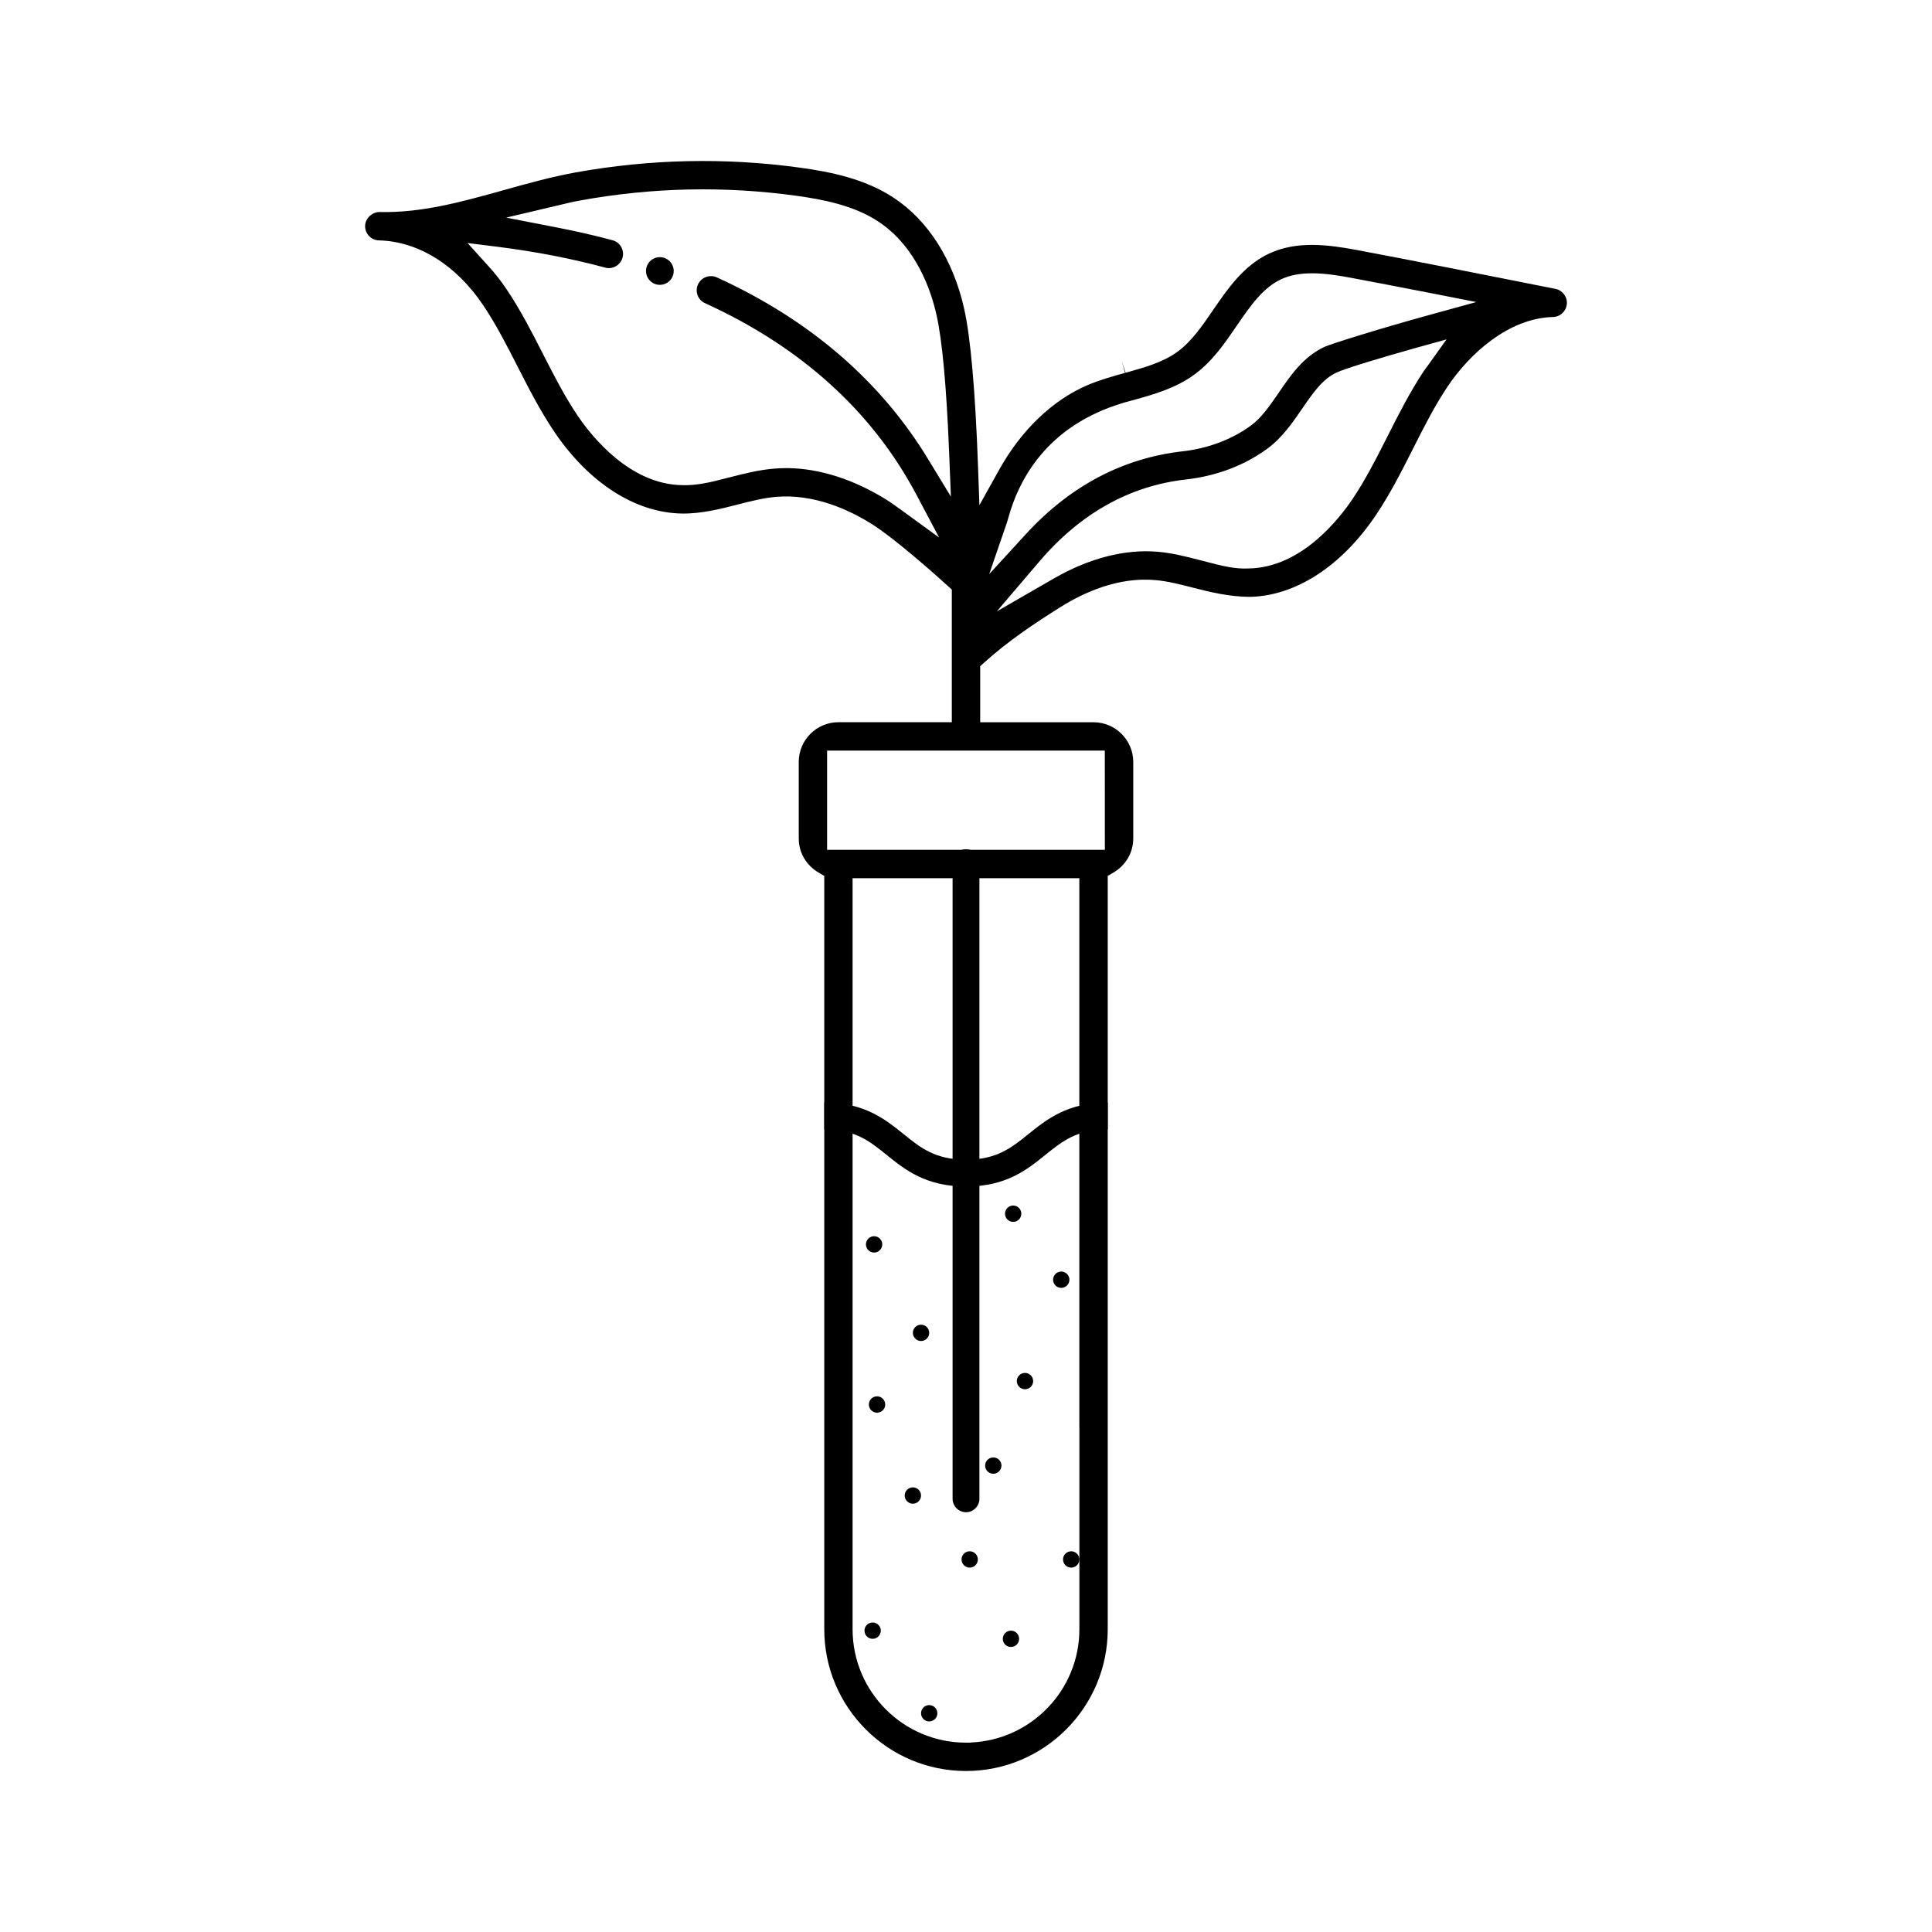
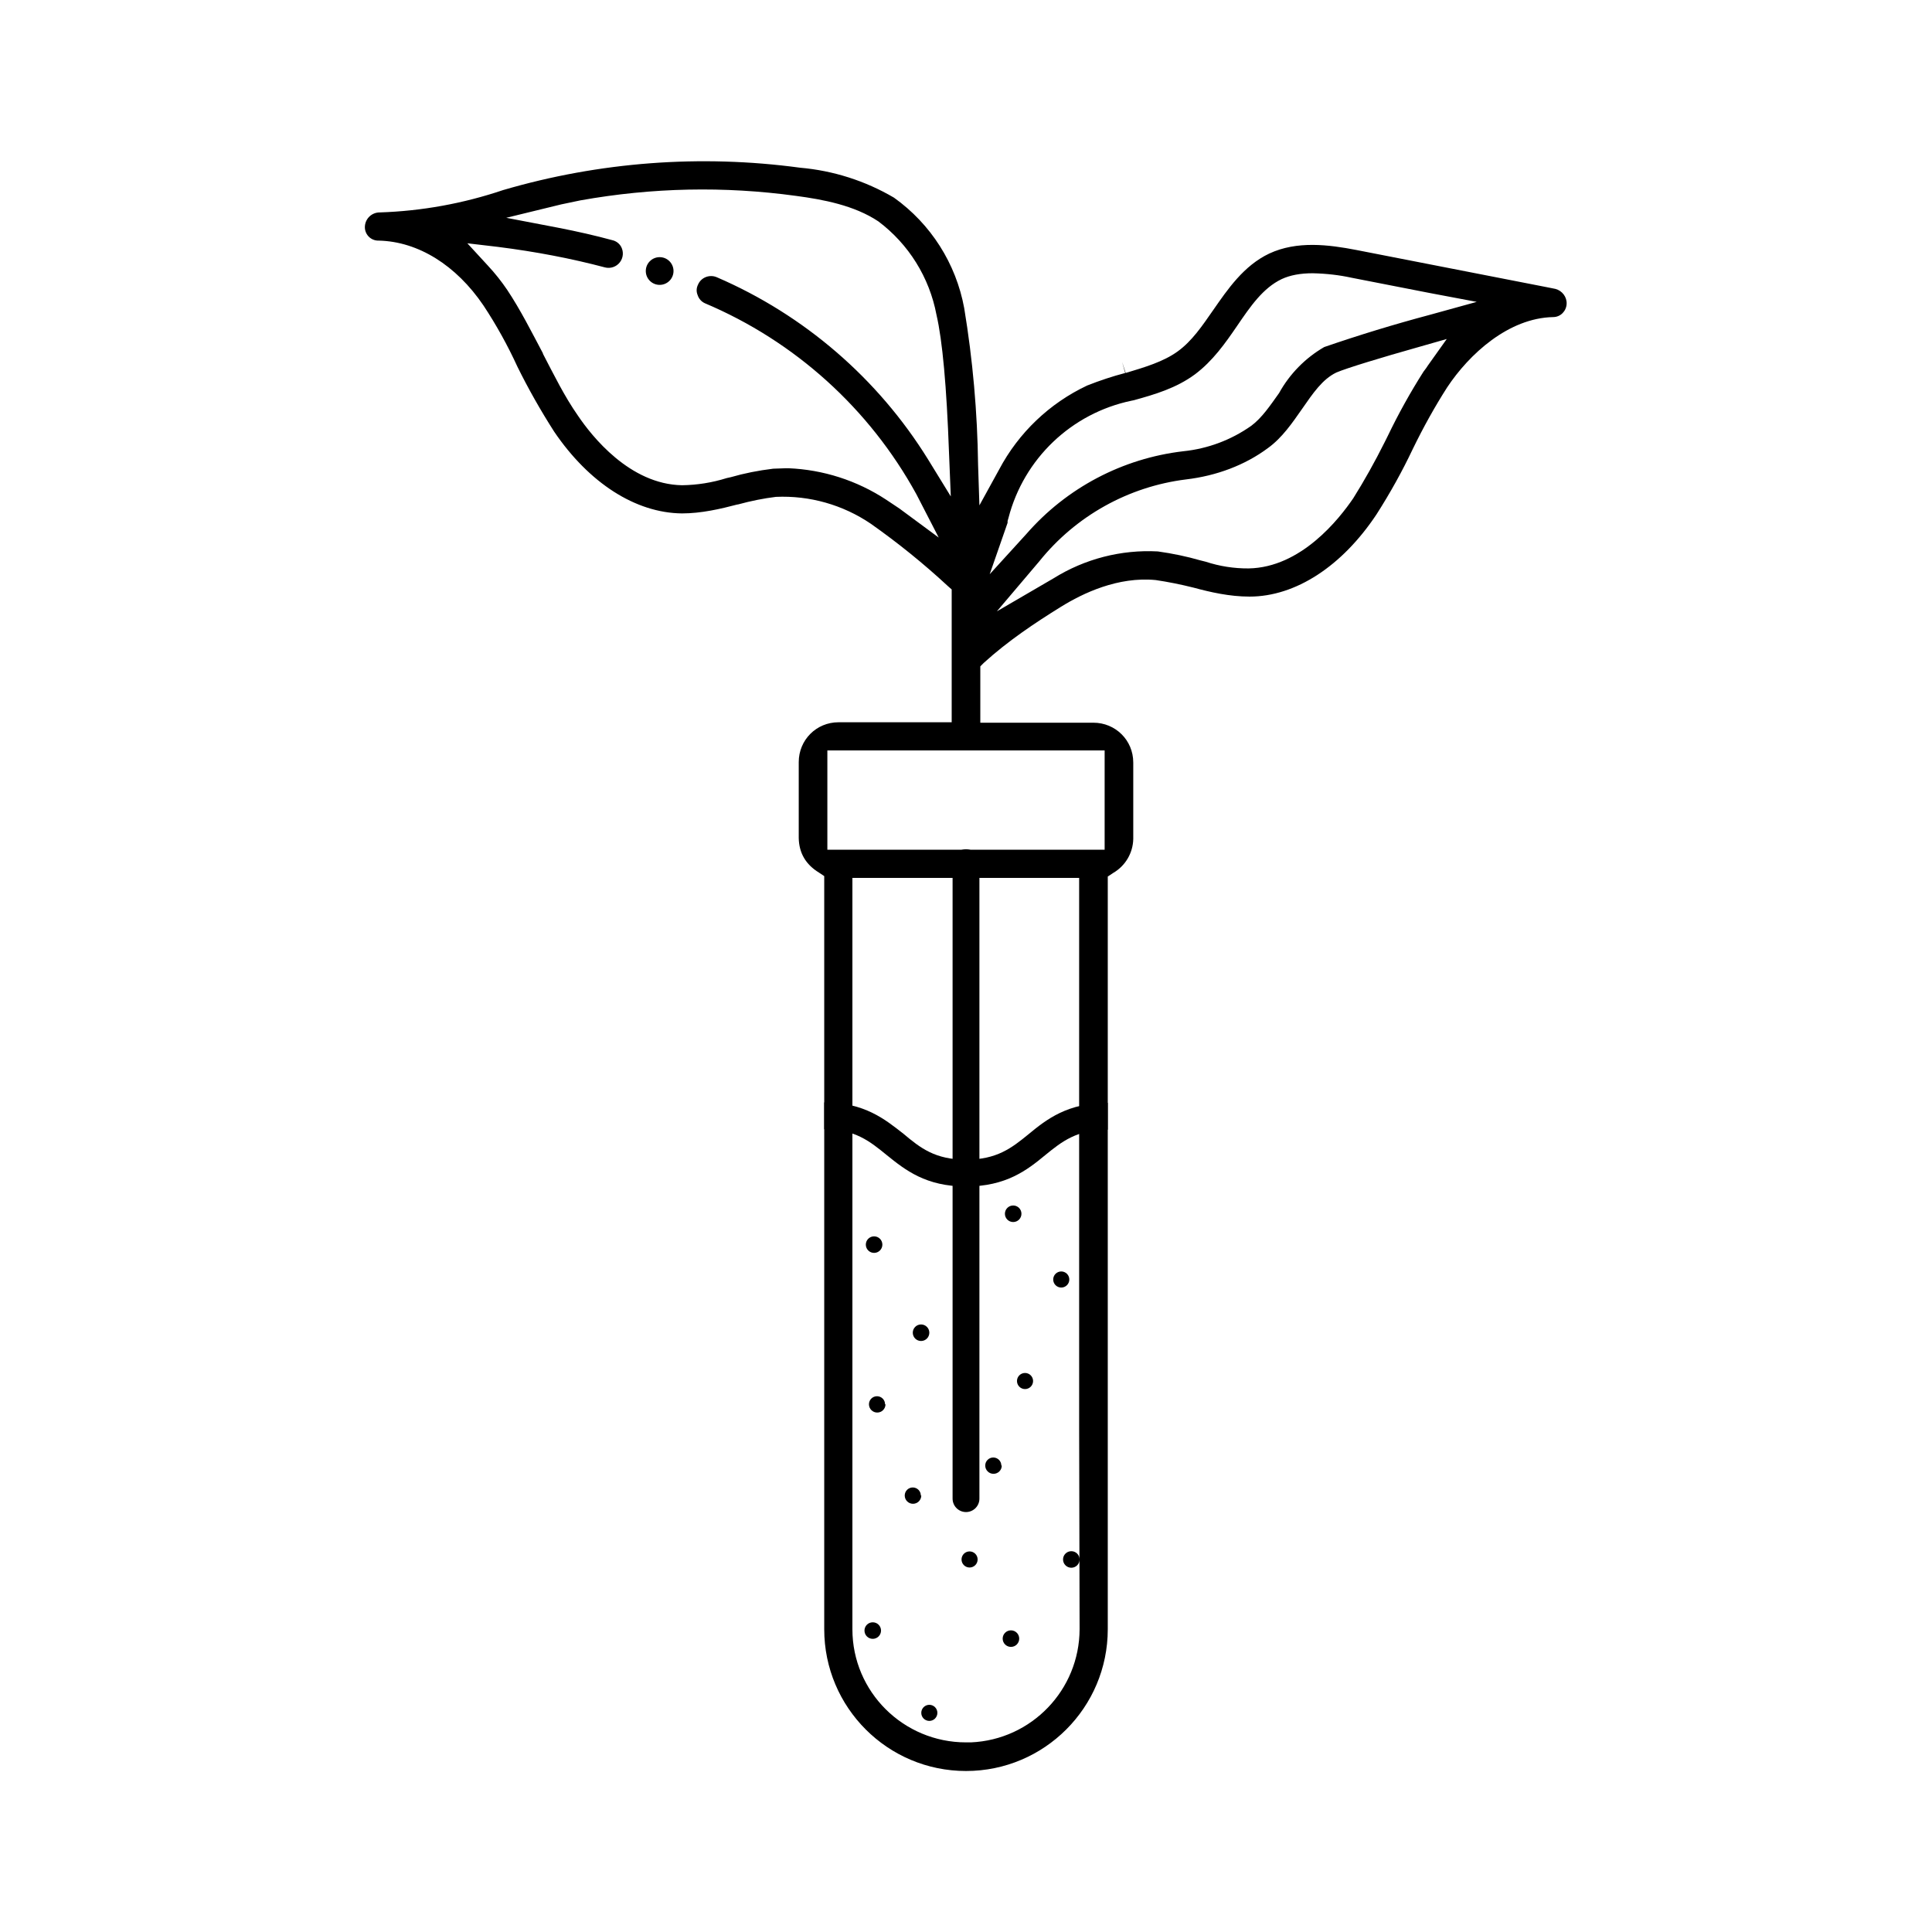
- <svg xmlns="http://www.w3.org/2000/svg" width="432pt" height="432pt" viewBox="0 0 432 432" version="1.2">
-   <g id="surface1">
-     <path style=" stroke:none;fill-rule:nonzero;fill:rgb(0%,0%,0%);fill-opacity:1;" d="M 319.711 70.398 C 307.969 73.629 297.41 76.969 296.148 77.559 C 291.422 79.781 288.609 83.879 285.898 87.859 C 283.941 90.699 282.102 93.398 279.699 95.16 C 275.531 98.23 270.129 100.281 264.48 100.91 C 251.09 102.422 239.281 108.648 229.398 119.422 L 221.191 128.371 L 225.141 116.879 C 225.191 116.75 225.219 116.621 225.262 116.488 C 225.32 116.27 225.379 116.051 225.449 115.84 C 228.039 106.43 234.891 94.27 252.922 89.59 L 253.391 89.469 C 258.078 88.16 262.922 86.809 267.121 83.711 C 271.129 80.762 273.859 76.75 276.512 72.871 C 279.531 68.48 282.328 64.379 286.469 62.441 C 288.398 61.539 290.66 61.109 293.398 61.109 C 296.352 61.109 299.441 61.621 302.109 62.121 C 306.559 62.941 313.41 64.281 319.52 65.461 L 330.102 67.539 Z M 319.27 81.738 C 319.141 81.922 319 82.102 318.871 82.27 C 318.672 82.539 318.48 82.801 318.301 83.07 C 315.18 87.781 312.59 92.941 310.289 97.488 L 310.281 97.5 L 309.578 98.891 C 307.34 103.309 305.16 107.488 302.52 111.449 C 299.41 116.102 290.93 126.941 279.199 127.109 C 276.07 127.281 272.949 126.461 269.648 125.59 L 268.379 125.262 C 265.352 124.48 262.211 123.672 258.93 123.379 C 251.602 122.73 243.539 124.801 235.629 129.359 L 222.898 136.699 L 232.43 125.52 C 241.59 114.789 252.621 108.621 265.191 107.211 C 272.031 106.441 278.352 104.039 283.461 100.262 C 286.699 97.879 289.031 94.48 291.09 91.488 C 293.578 87.859 295.691 84.781 298.84 83.309 C 301.07 82.281 309.43 79.801 316.531 77.809 L 323.449 75.891 Z M 247.039 167.84 L 247.051 190.02 L 184.941 190.02 L 184.941 167.84 Z M 241.352 364.309 C 241.352 377.93 230.551 389.07 217.059 389.629 L 217.039 389.66 L 215.988 389.66 C 202.012 389.66 190.641 378.289 190.641 364.309 L 190.641 196.371 L 241.34 196.371 L 241.34 319.121 L 241.352 319.109 Z M 207.531 102.672 C 196.891 85.141 181 71.461 160.281 62.02 C 158.691 61.301 156.801 62.012 156.07 63.602 C 155.719 64.371 155.691 65.23 155.988 66.02 C 156.281 66.82 156.871 67.449 157.641 67.789 C 179.102 77.57 194.98 91.941 204.859 110.512 L 209.988 120.191 L 201.129 113.75 C 200.172 113.059 199.07 112.27 198.102 111.672 C 190.891 107.211 183.379 104.789 176.301 104.672 L 175.762 104.672 C 174.82 104.672 173.871 104.711 172.922 104.801 C 169.609 105.09 166.43 105.898 163.359 106.68 L 162.52 106.891 C 159.141 107.77 155.93 108.59 152.539 108.48 C 140.809 108.32 132.281 97.559 129.16 92.941 C 126.219 88.578 123.871 83.961 121.379 79.09 L 121.34 79 C 118.91 74.25 116.398 69.34 113.34 64.781 C 112.09 62.91 110.719 61.16 109.129 59.41 L 104.539 54.34 L 111.328 55.191 C 119.738 56.25 127.801 57.809 135.32 59.84 C 136.988 60.309 138.762 59.262 139.199 57.609 C 139.422 56.789 139.309 55.941 138.898 55.199 C 138.469 54.469 137.789 53.941 136.969 53.719 C 133.211 52.711 129.199 51.789 124.699 50.898 L 113.172 48.66 L 125.469 45.762 C 126.879 45.41 128.34 45.07 129.828 44.809 C 145.809 41.91 162.02 41.559 178.02 43.77 C 184.039 44.602 190.941 45.93 196.398 49.539 C 204.91 55.172 208.199 65.02 209.398 70.391 C 210.691 76.09 211.641 86.48 212.23 101.25 L 212.621 111.039 Z M 347.801 64.59 L 345.82 64.199 C 336.449 62.328 313.539 57.781 303.262 55.879 C 297.102 54.738 290.012 53.77 283.77 56.699 C 278.07 59.371 274.461 64.641 271.281 69.281 C 268.809 72.898 266.469 76.301 263.359 78.602 C 260.09 81.012 256.012 82.141 251.68 83.352 L 250.891 80.941 L 251.559 83.379 C 248.762 84.16 245.859 84.961 243.07 86.16 C 235.32 89.5 228.34 96.191 223.422 105.031 L 219 112.961 L 218.672 103.891 C 218.078 87.398 217.012 75.328 215.578 68.988 C 213.129 58.109 207.551 49.32 199.879 44.25 C 193.371 39.941 185.602 38.41 178.871 37.488 C 162.199 35.191 145.309 35.559 128.691 38.559 C 123.16 39.57 117.738 41.078 112.512 42.551 C 103.102 45.172 94.281 47.621 84.898 47.41 L 84.879 47.41 C 83.18 47.41 81.68 48.828 81.641 50.512 C 81.621 51.352 81.941 52.16 82.52 52.77 C 83.102 53.391 83.879 53.73 84.73 53.75 C 93.531 53.969 102.039 59.27 108.07 68.289 C 110.98 72.629 113.398 77.379 115.738 81.969 C 118.219 86.82 120.77 91.828 123.898 96.48 C 131.66 107.988 142.078 114.672 152.488 114.828 C 156.84 114.891 161.129 113.789 164.91 112.828 L 165.031 112.789 C 167.961 112.051 170.711 111.34 173.488 111.102 C 181.961 110.379 189.719 113.93 194.738 117.051 C 200.039 120.352 209.289 128.609 212 131.078 L 212.828 131.828 L 212.828 161.488 L 187.48 161.488 C 182.59 161.488 178.602 165.469 178.602 170.371 L 178.602 187.48 C 178.602 190.641 180.27 193.488 183.051 195.121 L 184.309 195.852 L 184.309 364.309 C 184.309 381.781 198.52 396 216 396 C 233.469 396 247.691 381.781 247.691 364.309 L 247.691 195.852 L 248.949 195.121 C 251.719 193.5 253.398 190.641 253.398 187.488 L 253.398 170.379 C 253.398 165.48 249.41 161.5 244.52 161.5 L 219.172 161.5 L 219.172 148.98 L 219.988 148.23 C 225.391 143.328 231.449 139.301 237.199 135.699 C 242.219 132.551 249.98 128.949 258.359 129.711 C 261.16 129.961 263.93 130.68 266.879 131.441 C 270.59 132.398 274.898 133.422 279.352 133.461 C 289.672 133.309 300.051 126.578 307.789 114.98 C 310.93 110.27 313.48 105.23 315.941 100.359 C 318.379 95.52 320.691 90.949 323.57 86.602 C 328.5 79.16 337.309 71.129 347.27 70.879 C 348.871 70.84 350.172 69.621 350.34 68.031 L 350.352 67.98 C 350.48 66.359 349.391 64.91 347.801 64.59 " />
-     <path style=" stroke:none;fill-rule:nonzero;fill:rgb(0%,0%,0%);fill-opacity:1;" d="M 216 265.305 C 207.02 265.305 202.371 261.559 198.27 258.254 C 194.465 255.18 191.172 252.531 184.309 252.531 L 184.309 246.531 C 193.293 246.531 197.938 250.277 202.039 253.582 C 205.848 256.656 209.137 259.305 216 259.305 C 222.863 259.305 226.152 256.656 229.961 253.582 C 234.062 250.277 238.711 246.531 247.691 246.531 L 247.691 252.531 C 240.824 252.531 237.535 255.18 233.727 258.254 C 229.629 261.559 224.98 265.305 216 265.305 " />
-     <path style="fill:none;stroke-width:6;stroke-linecap:round;stroke-linejoin:miter;stroke:rgb(0%,0%,0%);stroke-opacity:1;stroke-miterlimit:10;" d="M 0 -0.001 L 0 -142.243 " transform="matrix(1,0,0,-1,216,192.89)" />
-     <path style=" stroke:none;fill-rule:evenodd;fill:rgb(0%,0%,0%);fill-opacity:1;" d="M 228.371 271.391 C 228.371 272.398 227.555 273.215 226.547 273.215 C 225.539 273.215 224.723 272.398 224.723 271.391 C 224.723 270.383 225.539 269.562 226.547 269.562 C 227.555 269.562 228.371 270.383 228.371 271.391 " />
-     <path style=" stroke:none;fill-rule:evenodd;fill:rgb(0%,0%,0%);fill-opacity:1;" d="M 239.125 286.148 C 239.125 287.156 238.309 287.973 237.297 287.973 C 236.289 287.973 235.473 287.156 235.473 286.148 C 235.473 285.141 236.289 284.32 237.297 284.32 C 238.309 284.32 239.125 285.141 239.125 286.148 " />
-     <path style=" stroke:none;fill-rule:evenodd;fill:rgb(0%,0%,0%);fill-opacity:1;" d="M 231.016 308.816 C 231.016 309.824 230.199 310.641 229.188 310.641 C 228.18 310.641 227.363 309.824 227.363 308.816 C 227.363 307.805 228.18 306.988 229.188 306.988 C 230.199 306.988 231.016 307.805 231.016 308.816 " />
-     <path style=" stroke:none;fill-rule:evenodd;fill:rgb(0%,0%,0%);fill-opacity:1;" d="M 223.93 327.707 C 223.93 328.715 223.113 329.535 222.105 329.535 C 221.098 329.535 220.277 328.715 220.277 327.707 C 220.277 326.699 221.098 325.883 222.105 325.883 C 223.113 325.883 223.93 326.699 223.93 327.707 " />
-     <path style=" stroke:none;fill-rule:evenodd;fill:rgb(0%,0%,0%);fill-opacity:1;" d="M 241.352 348.699 C 241.352 349.707 240.531 350.523 239.523 350.523 C 238.516 350.523 237.699 349.707 237.699 348.699 C 237.699 347.691 238.516 346.871 239.523 346.871 C 240.531 346.871 241.352 347.691 241.352 348.699 " />
-     <path style=" stroke:none;fill-rule:evenodd;fill:rgb(0%,0%,0%);fill-opacity:1;" d="M 218.648 348.699 C 218.648 349.707 217.832 350.523 216.824 350.523 C 215.816 350.523 215 349.707 215 348.699 C 215 347.691 215.816 346.871 216.824 346.871 C 217.832 346.871 218.648 347.691 218.648 348.699 " />
-     <path style=" stroke:none;fill-rule:evenodd;fill:rgb(0%,0%,0%);fill-opacity:1;" d="M 227.879 366.445 C 227.879 367.453 227.062 368.27 226.055 368.27 C 225.047 368.27 224.227 367.453 224.227 366.445 C 224.227 365.438 225.047 364.617 226.055 364.617 C 227.062 364.617 227.879 365.438 227.879 366.445 " />
-     <path style=" stroke:none;fill-rule:evenodd;fill:rgb(0%,0%,0%);fill-opacity:1;" d="M 205.945 334.402 C 205.945 335.41 205.129 336.23 204.121 336.23 C 203.113 336.23 202.293 335.41 202.293 334.402 C 202.293 333.395 203.113 332.578 204.121 332.578 C 205.129 332.578 205.945 333.395 205.945 334.402 " />
-     <path style=" stroke:none;fill-rule:evenodd;fill:rgb(0%,0%,0%);fill-opacity:1;" d="M 197.934 314.051 C 197.934 315.059 197.113 315.875 196.105 315.875 C 195.098 315.875 194.281 315.059 194.281 314.051 C 194.281 313.043 195.098 312.223 196.105 312.223 C 197.113 312.223 197.934 313.043 197.934 314.051 " />
-     <path style=" stroke:none;fill-rule:evenodd;fill:rgb(0%,0%,0%);fill-opacity:1;" d="M 207.773 298.027 C 207.773 299.035 206.953 299.855 205.945 299.855 C 204.938 299.855 204.121 299.035 204.121 298.027 C 204.121 297.02 204.938 296.203 205.945 296.203 C 206.953 296.203 207.773 297.02 207.773 298.027 " />
-     <path style=" stroke:none;fill-rule:evenodd;fill:rgb(0%,0%,0%);fill-opacity:1;" d="M 197.277 278.25 C 197.277 279.258 196.461 280.074 195.453 280.074 C 194.445 280.074 193.625 279.258 193.625 278.25 C 193.625 277.242 194.445 276.422 195.453 276.422 C 196.461 276.422 197.277 277.242 197.277 278.25 " />
-     <path style=" stroke:none;fill-rule:evenodd;fill:rgb(0%,0%,0%);fill-opacity:1;" d="M 196.953 364.617 C 196.953 365.625 196.137 366.445 195.125 366.445 C 194.117 366.445 193.301 365.625 193.301 364.617 C 193.301 363.609 194.117 362.793 195.125 362.793 C 196.137 362.793 196.953 363.609 196.953 364.617 " />
-     <path style=" stroke:none;fill-rule:evenodd;fill:rgb(0%,0%,0%);fill-opacity:1;" d="M 209.598 383.09 C 209.598 384.098 208.781 384.914 207.773 384.914 C 206.766 384.914 205.945 384.098 205.945 383.09 C 205.945 382.078 206.766 381.262 207.773 381.262 C 208.781 381.262 209.598 382.078 209.598 383.09 " />
-     <path style=" stroke:none;fill-rule:nonzero;fill:rgb(0%,0%,0%);fill-opacity:1;" d="M 150.641 60.594 C 150.641 62.305 149.254 63.691 147.543 63.691 C 145.836 63.691 144.449 62.305 144.449 60.594 C 144.449 58.887 145.836 57.5 147.543 57.5 C 149.254 57.5 150.641 58.887 150.641 60.594 " />
-   </g>
+ <svg xmlns="http://www.w3.org/2000/svg" viewBox="0 0 432 432">
+   <path fill="currentColor" d="M319.7 70.4a346 346 0 0 0-23.6 7.2A27 27 0 0 0 286 87.9c-2 2.8-3.8 5.5-6.2 7.3a32 32 0 0 1-15.2 5.7 55 55 0 0 0-35.1 18.5l-8.2 9 4-11.5v-.4l.2-.7A36 36 0 0 1 253 89.6l.5-.1c4.7-1.3 9.5-2.7 13.7-5.8 4-3 6.8-7 9.4-10.8 3-4.4 5.8-8.5 10-10.5q2.8-1.3 6.9-1.3 4.6.1 8.7 1l17.4 3.4 10.6 2Zm-.4 11.3-.4.6-.6.8a139 139 0 0 0-8 14.4l-.7 1.4q-3.3 6.6-7 12.5c-3.2 4.7-11.7 15.5-23.4 15.7a30 30 0 0 1-9.6-1.5l-1.2-.3q-4.5-1.3-9.5-2a40 40 0 0 0-23.3 6l-12.7 7.4 9.5-11.2a50 50 0 0 1 32.8-18.3c6.8-.8 13.2-3.2 18.3-7 3.2-2.3 5.5-5.7 7.6-8.7 2.5-3.6 4.6-6.7 7.7-8.2 2.3-1 10.6-3.5 17.7-5.5l7-2ZM247 167.8V190h-62v-22.2Zm-5.6 196.5a25.4 25.4 0 0 1-24.3 25.3H216c-14 0-25.4-11.3-25.4-25.3v-168h50.7v122.8Zm-33.9-261.6A104 104 0 0 0 160.3 62c-1.6-.7-3.5 0-4.2 1.6q-.6 1.2-.1 2.4a3 3 0 0 0 1.6 1.8 97 97 0 0 1 47.3 42.7l5 9.7-8.8-6.5-3-2a43 43 0 0 0-21.8-7h-.5l-2.9.1q-5 .6-9.5 1.9l-.9.2a35 35 0 0 1-10 1.6c-11.7-.2-20.2-11-23.3-15.6-3-4.3-5.3-9-7.8-13.8V79c-2.5-4.7-5-9.7-8-14.2a45 45 0 0 0-4.3-5.4l-4.6-5 6.8.8q12.7 1.6 24 4.6a3.2 3.2 0 0 0 3.6-4.6 3 3 0 0 0-2-1.5q-5.5-1.5-12.2-2.8l-11.5-2.2 12.3-3 4.3-.9q24.1-4.3 48.2-1c6 .8 13 2.1 18.4 5.7a34 34 0 0 1 13 20.9q2 8.6 2.8 30.8l.4 9.8Zm140.3-38.1-2-.4-42.5-8.3c-6.2-1.2-13.3-2.1-19.5.8-5.7 2.7-9.3 8-12.5 12.6-2.5 3.6-4.8 7-8 9.3s-7.3 3.5-11.6 4.8l-.8-2.5.7 2.5q-4.2 1.1-8.5 2.8a43 43 0 0 0-19.7 18.8l-4.4 8-.3-9.1a233 233 0 0 0-3.1-35 39 39 0 0 0-15.7-24.7 50 50 0 0 0-21-6.7 160 160 0 0 0-66.4 5 96 96 0 0 1-27.6 5 3.3 3.3 0 0 0-3.3 3 3 3 0 0 0 3.1 3.3c8.8.2 17.3 5.5 23.4 14.5q4.3 6.5 7.6 13.7 3.6 7.3 8.2 14.5c7.8 11.5 18.2 18.2 28.6 18.3 4.3 0 8.6-1 12.4-2h.1q4.4-1.2 8.5-1.7a35 35 0 0 1 21.2 6 166 166 0 0 1 17.3 14l.8.7v29.7h-25.3c-5 0-8.9 4-8.9 8.9v17q.1 5 4.5 7.7l1.2.8v168.4a31.7 31.7 0 0 0 63.4 0V196l1.2-.8a9 9 0 0 0 4.5-7.6v-17.1c0-5-4-8.9-8.9-8.9h-25.3V149l.8-.8c5.4-4.9 11.4-8.9 17.2-12.5 5-3.1 12.8-6.8 21.2-6q4.1.6 8.5 1.7c3.7 1 8 2 12.5 2 10.3 0 20.7-6.8 28.4-18.4q4.6-7.2 8.1-14.6 3.6-7.4 7.7-13.8c4.9-7.4 13.7-15.5 23.7-15.7 1.6 0 2.9-1.3 3-2.9s-1-3-2.5-3.4" />
+   <path fill="currentColor" d="M216 265.3c-9 0-13.6-3.7-17.7-7-3.8-3.1-7.1-5.8-14-5.8v-6c9 0 13.6 3.8 17.7 7 3.8 3.2 7.1 5.8 14 5.8s10.2-2.6 14-5.7c4-3.3 8.7-7 17.7-7v6c-6.9 0-10.2 2.6-14 5.7-4 3.3-8.7 7-17.7 7" />
+   <path fill="none" stroke="currentColor" stroke-linecap="round" stroke-miterlimit="10" stroke-width="6" d="M216 192.9v142.2" />
+   <path fill="currentColor" fill-rule="evenodd" d="M228.4 271.4a1.8 1.8 0 1 1-3.7 0 1.8 1.8 0 0 1 3.7 0m10.7 14.7a1.8 1.8 0 1 1-3.6 0 1.8 1.8 0 0 1 3.6 0m-8.1 22.7a1.8 1.8 0 1 1-3.6 0 1.8 1.8 0 0 1 3.6 0m-7 18.9a1.8 1.8 0 1 1-3.7 0 1.8 1.8 0 0 1 3.6 0m17.5 21a1.8 1.8 0 1 1-3.7 0 1.8 1.8 0 0 1 3.7 0m-22.8 0a1.8 1.8 0 1 1-3.6 0 1.8 1.8 0 0 1 3.6 0m9.3 17.7a1.8 1.8 0 1 1-3.7 0 1.8 1.8 0 0 1 3.7 0m-21.9-32a1.8 1.8 0 1 1-3.7 0 1.8 1.8 0 0 1 3.6 0M198 314a1.8 1.8 0 1 1-3.7 0 1.8 1.8 0 0 1 3.6 0m9.9-16a1.8 1.8 0 0 1-3.7 0 1.8 1.8 0 1 1 3.7 0m-10.5-19.7a1.8 1.8 0 1 1-3.7 0 1.8 1.8 0 0 1 3.7 0m-.3 86.3a1.8 1.8 0 1 1-3.7 0 1.8 1.8 0 0 1 3.7 0m12.6 18.4a1.8 1.8 0 1 1-3.6 0 1.8 1.8 0 0 1 3.6 0" />
+   <path fill="currentColor" d="M150.6 60.6a3.1 3.1 0 1 1-6.2 0 3.1 3.1 0 0 1 6.2 0" />
</svg>
